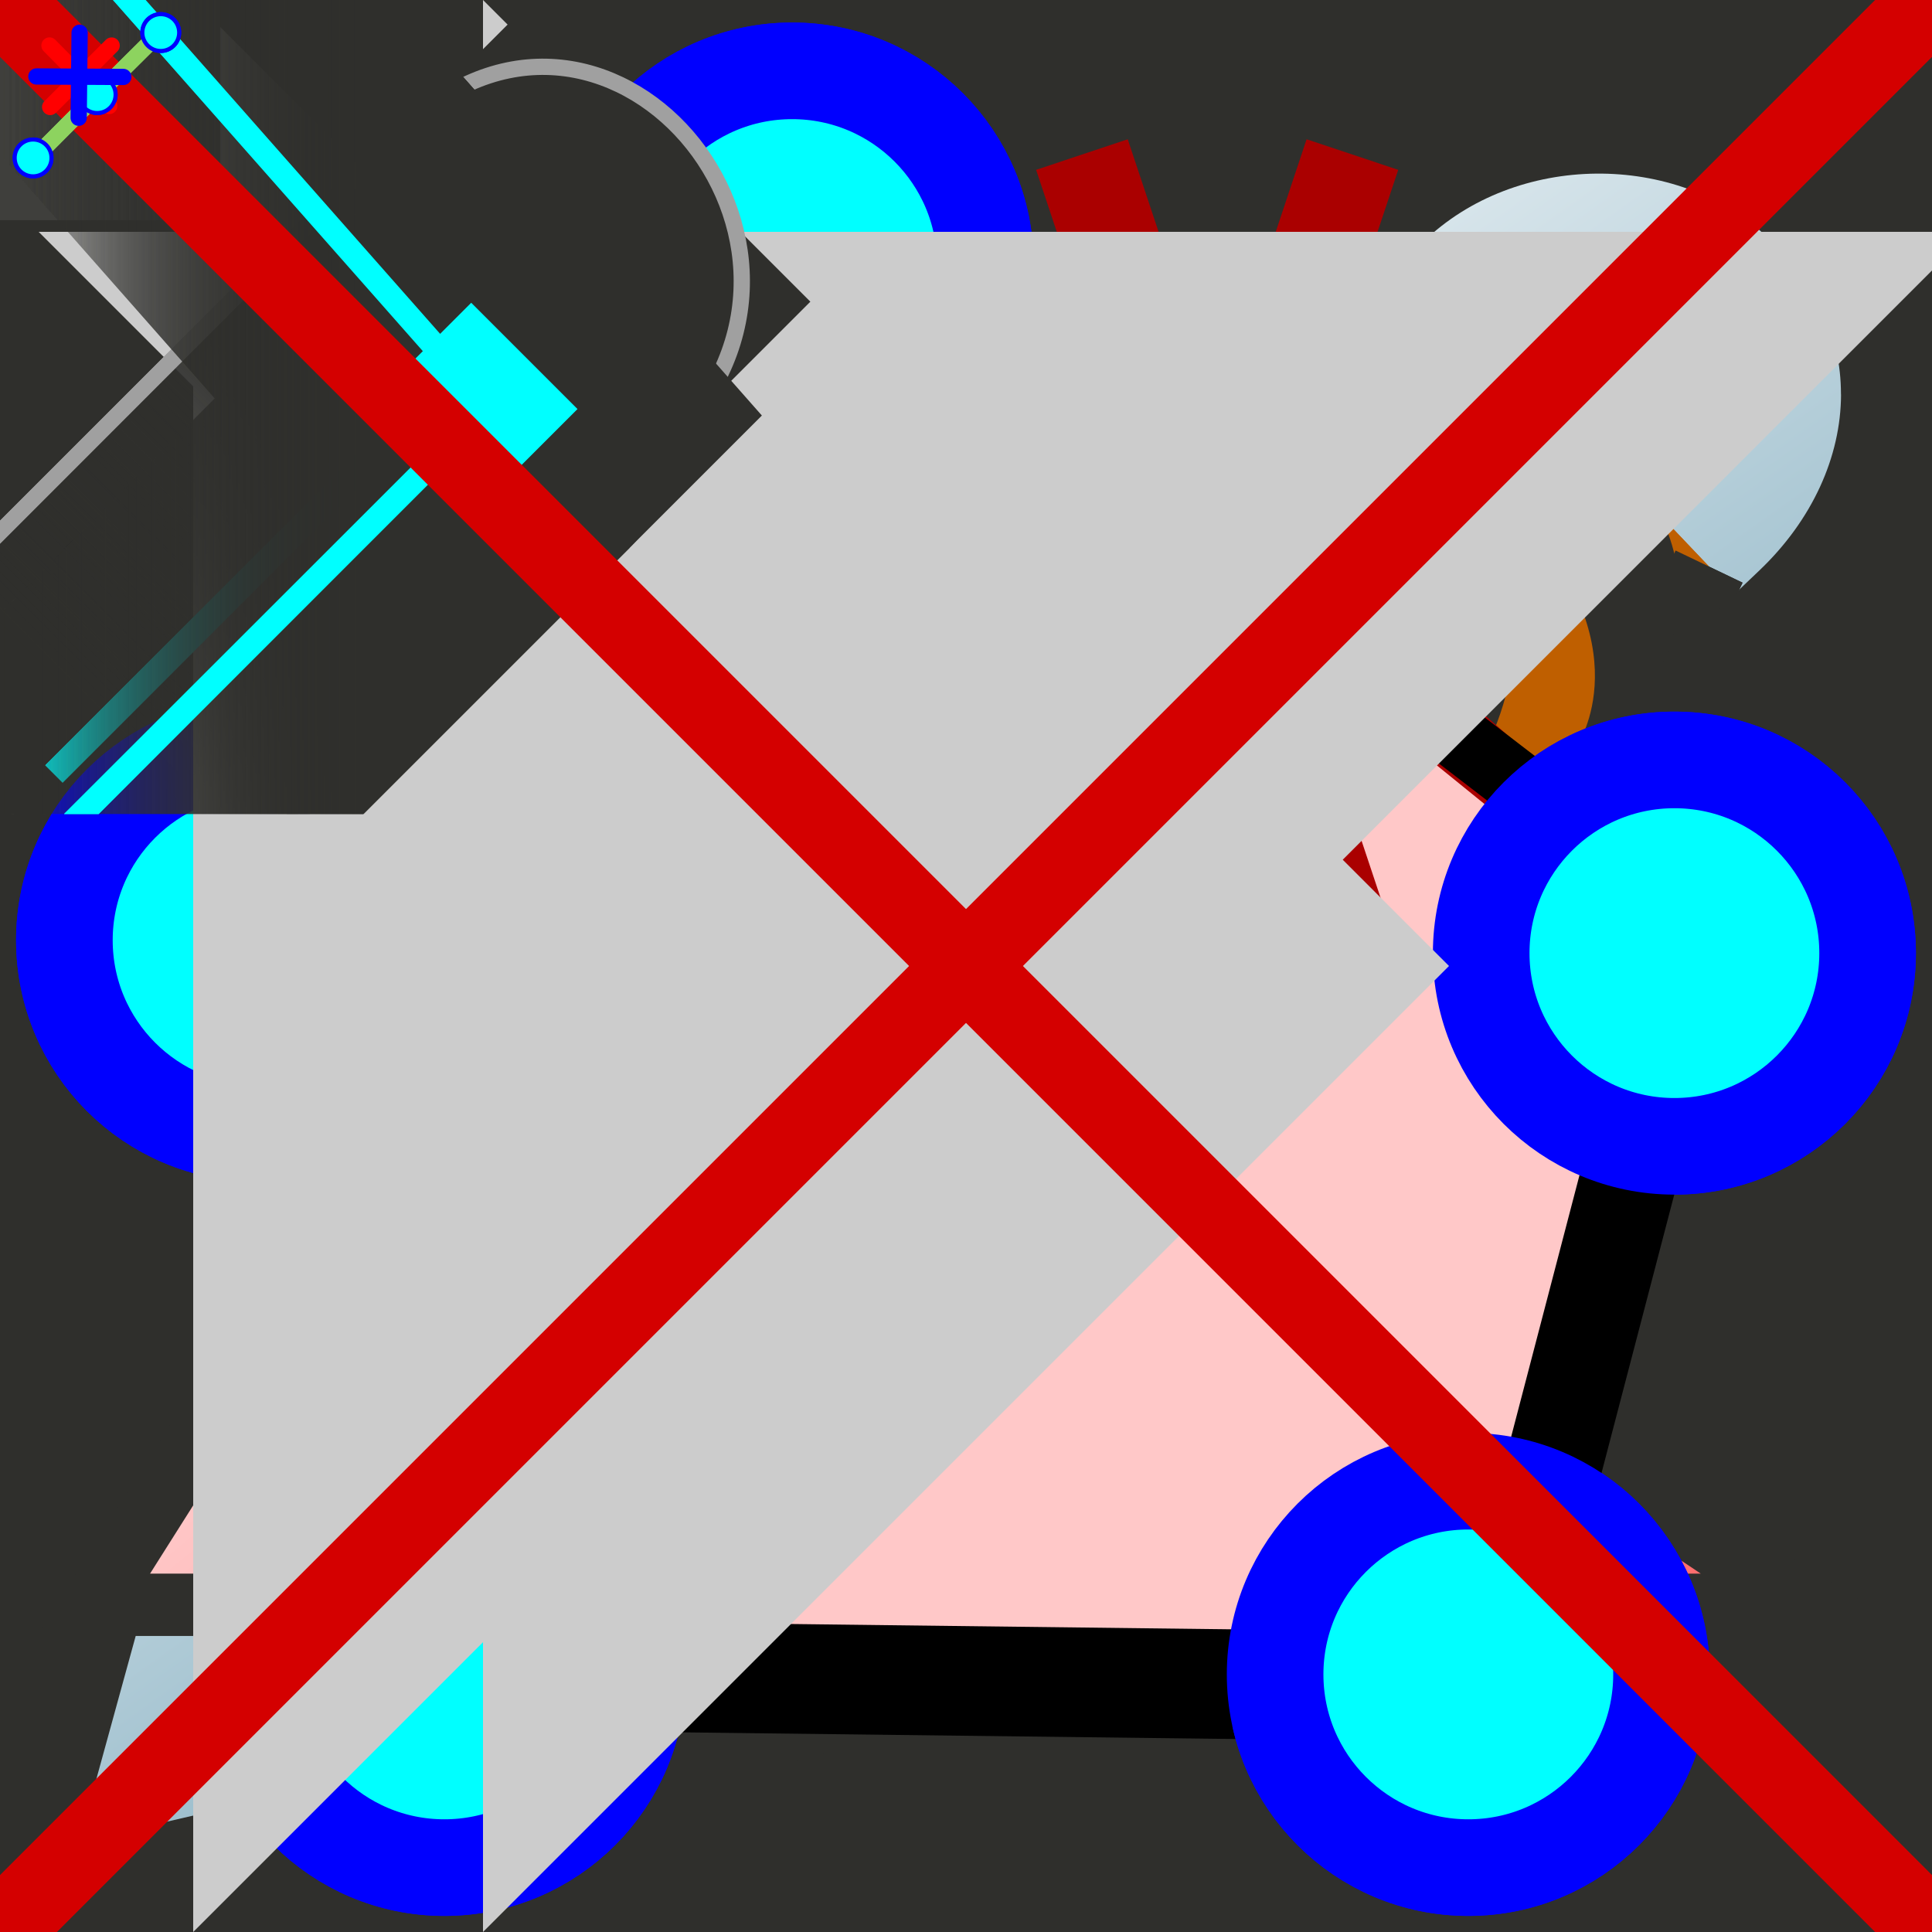
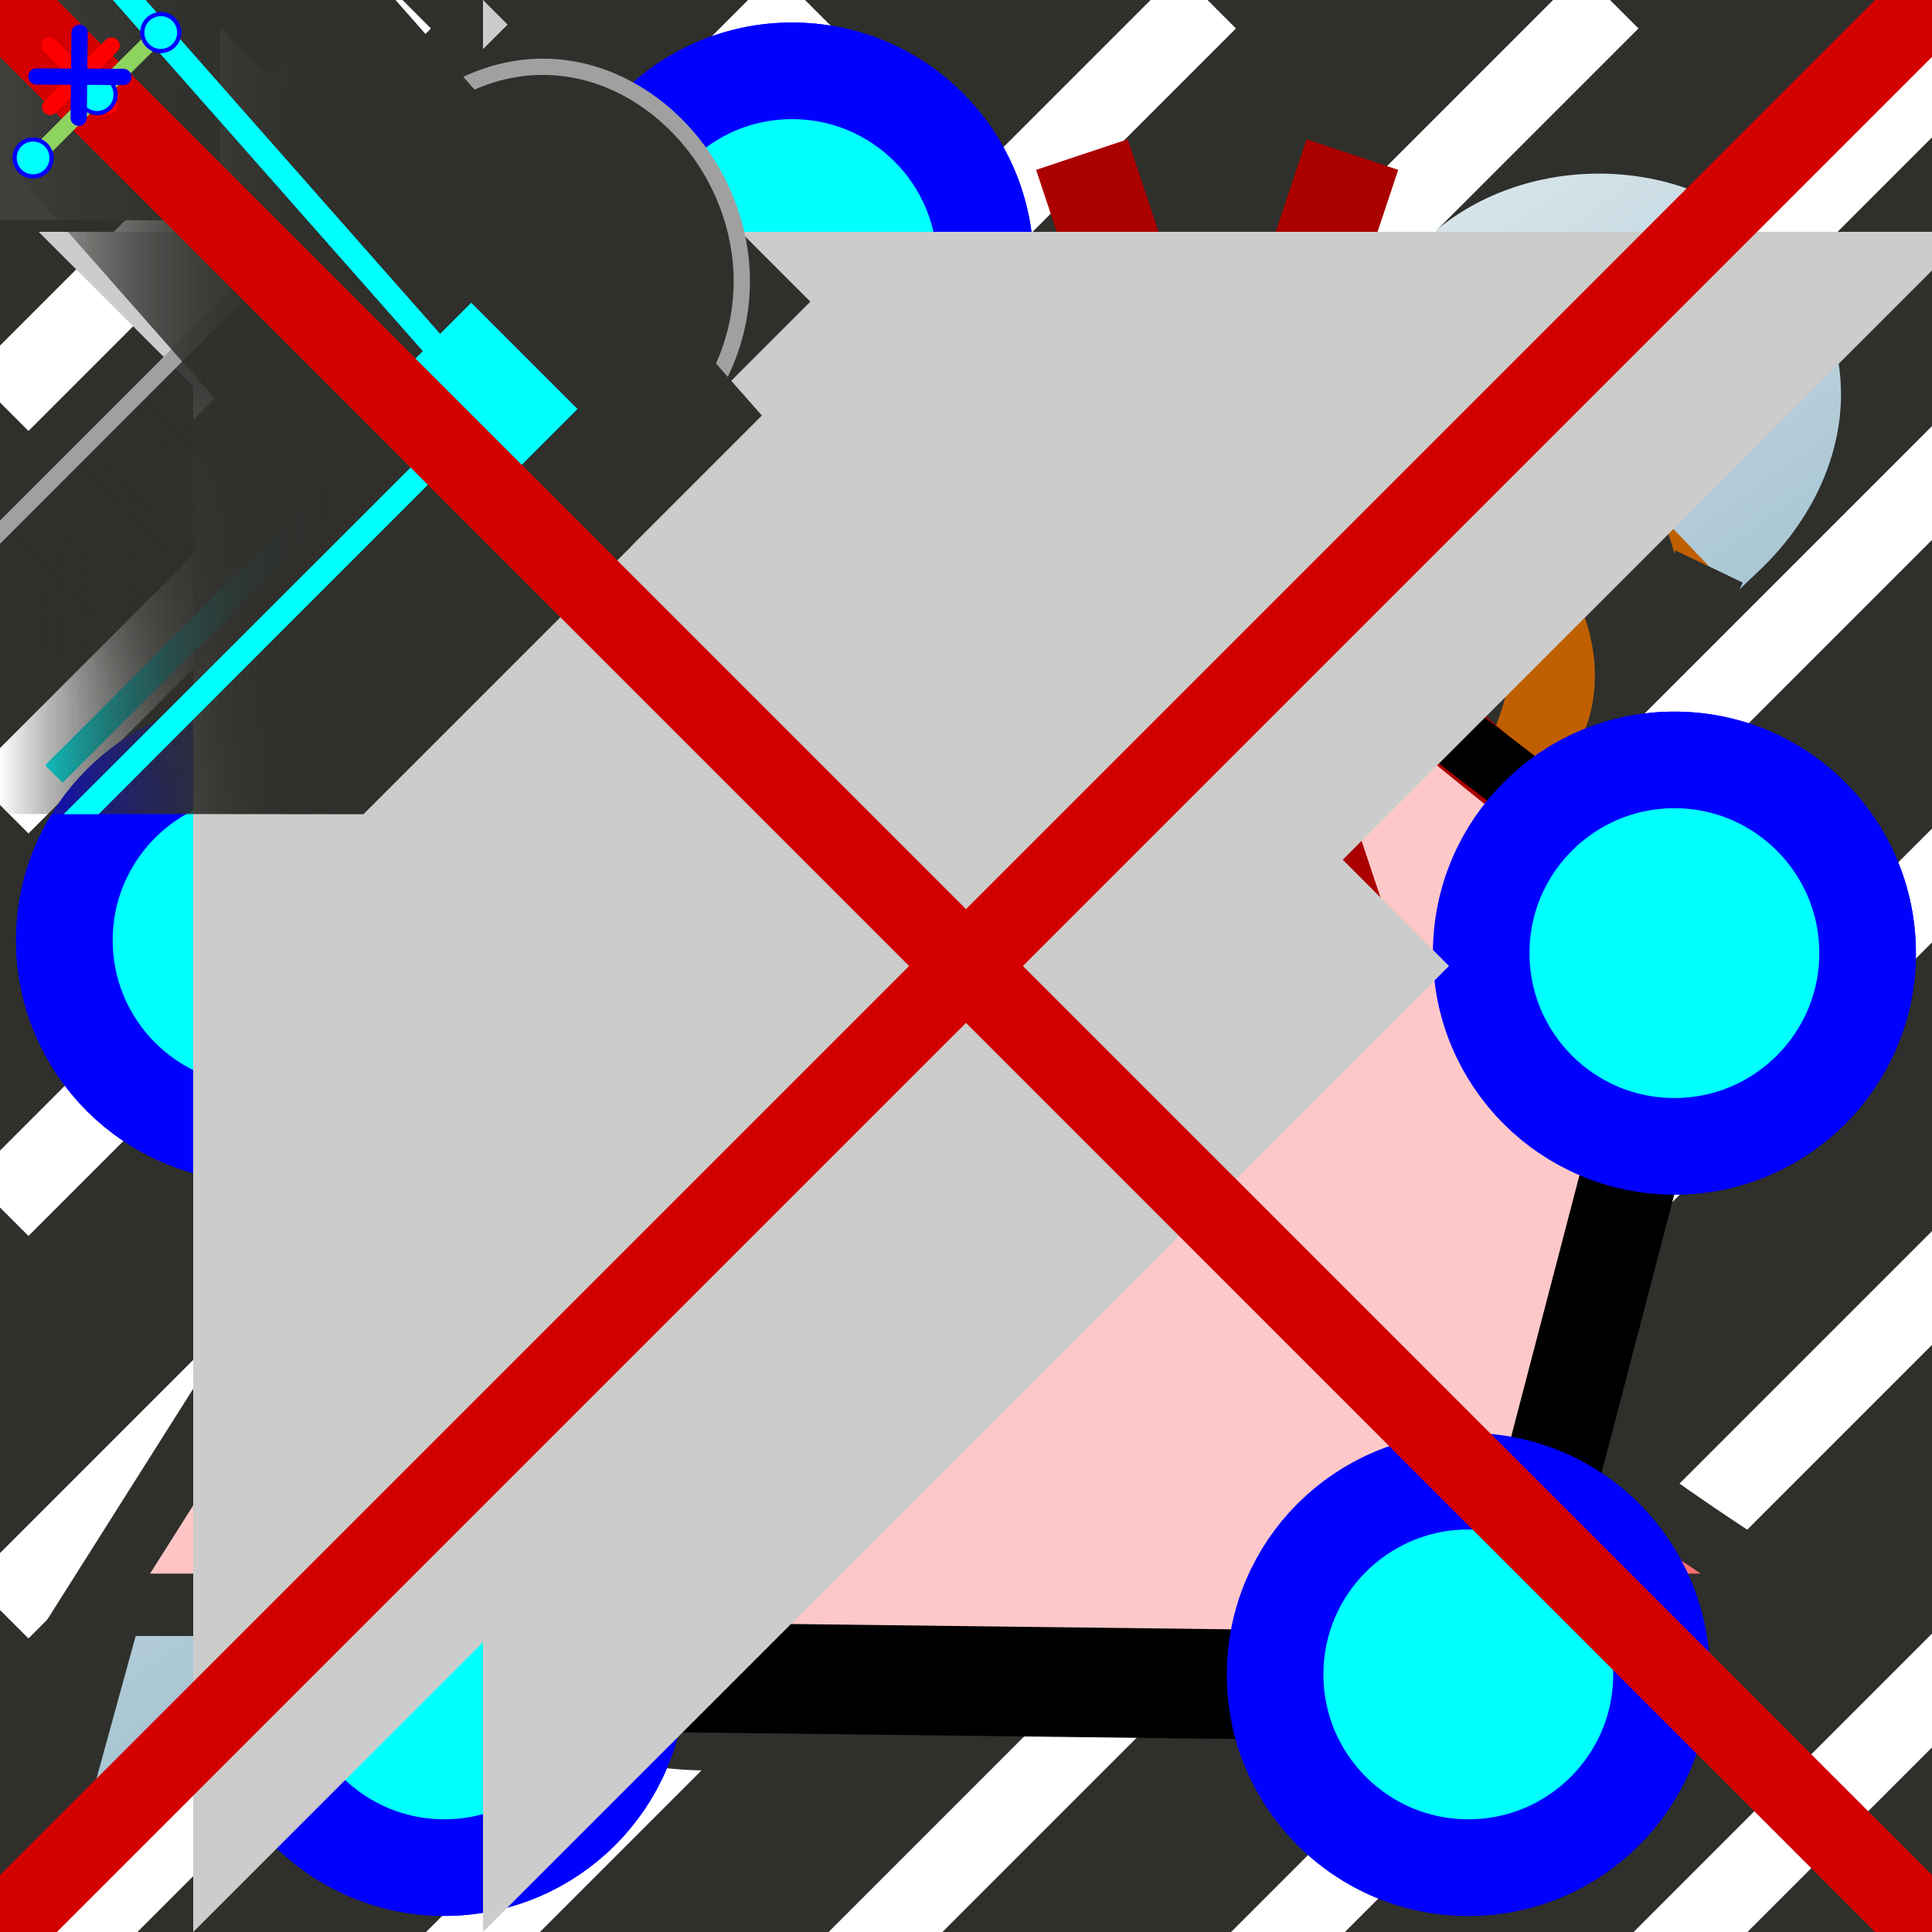
<svg xmlns="http://www.w3.org/2000/svg">
  <g id="logo">
    <svg viewBox="0 0 16 16" version="1.1">
      <path id="svg_7" d="m-0.097,16.104l16.1,-16.069l-0,16.069l-16.1,0z" stroke-linecap="null" stroke-linejoin="null" stroke-dasharray="null" stroke-width="1.5" fill="#cccccc" />
      <path id="svg_6" d="m0.004,16.104l0,-16l16,16l-16,0z" stroke-linecap="null" stroke-linejoin="null" stroke-dasharray="null" stroke-width="1.5" fill="#666666" />
    </svg>
  </g>
  <g id="select">
    <svg viewBox="0 0 24 24" version="1.1">
      <g>
        <path fill="#2F2F2C" d="M0,0v24h24V0H0z M17.147,20.757l-2.941,1.501l-3.677-6.005l-4.411,3.003V1.241l12.5,12.01l-4.412,1.501   L17.147,20.757z" />
      </g>
    </svg>
  </g>
  <g id="select_node">
    <svg viewBox="0 0 24 24" version="1.1">
      <g>
        <path fill="none" d="M6.67,5.202l8.314,7.482l-4.158,0.831L6.67,16.841V5.202z" />
        <polygon fill="#302F2C" points="14.984,12.684 6.67,5.202 6.67,16.841 10.827,13.515  " />
        <path fill="#302F2C" d="M0,24h24V0H0V24z M5.008,0.213L20.14,13.515l-4.987,1.663l3.325,6.651l-3.325,1.663l-4.157-6.651   l-5.988,3.325V0.213z" />
      </g>
    </svg>
  </g>
  <g id="rect">
    <svg id="eye-Page%201" viewBox="0 0 27 27" style="background-color:#ffffff00" version="1.1" xml:space="preserve" x="0px" y="0px" width="27px" height="27px">
      <path d="M 0 25 L 0 27 L 27 27 L 27 25 L 0 25 ZM 0 0 L 0 8 L 27 8 L 27 0 L 0 0 Z" fill="#2f2f2c" />
    </svg>
  </g>
  <g id="fh_rect">
    <svg viewBox="0 0 52 52">
      <defs>
        <linearGradient y2="1" x2="1" y1="0.102" x1="0.363" id="svg_2">
          <stop stop-opacity="1" stop-color="#ffffff" offset="0" />
          <stop stop-opacity="1" stop-color="#3b7e9b" offset="1" />
        </linearGradient>
        <linearGradient y2="0.395" x2="0.613" y1="0.109" x1="0.305" id="svg_9">
          <stop stop-opacity="1" stop-color="#f9d225" offset="0" />
          <stop stop-opacity="1" stop-color="#bf5f00" offset="1" />
        </linearGradient>
      </defs>
      <rect stroke="#2f2f2c" stroke-width="2" fill="url(#svg_2)" id="svg_1" height="50" width="50" y="0.75" x="1.25" />
      <path stroke-width="2" stroke="#2f2f2c" fill="url(#svg_9)" id="svg_2" d="m31.5,0l-8.75,20.25l0.75,24l16.5,-16.5l6,-12.5" />
      <path stroke-width="2" stroke="#2f2f2c" fill="#fce0a9" id="svg_10" d="m39.5,28.5c-2,-9.25 -10.25,-11.75 -17,-7.438l0.484,24.441z" />
      <path id="svg_11" stroke-width="2" stroke="#2f2f2c" fill="#2f2f2c" d="m26.932,41.175c-0.449,-2.351 -2.302,-2.987 -3.818,-1.891l0.109,6.213z" />
    </svg>
  </g>
  <g id="circle">
    <svg id="Untitled-Page%201" viewBox="0 0 27 27" style="background-color:#ffffff00" version="1.1" xml:space="preserve" x="0px" y="0px" width="27px" height="27px">
      <path d="M 27 0 L 13.5 0 C 20.956 0 27 6.044 27 13.5 L 27 0 ZM 27 27 L 27 13.5 C 27 20.956 20.956 27 13.5 27 L 27 27 ZM 0 27 L 13.5 27 C 6.044 27 0 20.956 0 13.5 L 0 27 ZM 0 0 L 0 13.5 C 0 6.044 6.044 0 13.5 0 L 0 0 Z" fill="#2f2f2c" />
    </svg>
  </g>
  <g id="ellipse">
    <svg id="eye-Page%201" viewBox="0 0 27 27" style="background-color:#ffffff00" version="1.1" xml:space="preserve" x="0px" y="0px" width="27px" height="27px">
      <path fill="#2F2F2C" d="M27,0H0v27h27 M13.25,7.617c6.742,0,12.207,3.846,12.207,8.59c0,4.745-5.465,8.591-12.207,8.591   S1.042,20.952,1.042,16.207C1.042,11.463,6.508,7.617,13.25,7.617z" />
    </svg>
  </g>
  <g id="fh_ellipse">
    <svg viewBox="0 0 52 52">
      <defs>
        <linearGradient id="svg_9" x1="0.305" y1="0.109" x2="0.613" y2="0.395">
          <stop offset="0" stop-color="#f9d225" stop-opacity="1" />
          <stop offset="1" stop-color="#bf5f00" stop-opacity="1" />
        </linearGradient>
        <linearGradient id="svg_4" x1="0.172" y1="0.188" x2="1" y2="1">
          <stop offset="0" stop-color="#ffffff" stop-opacity="1" />
          <stop offset="1" stop-color="#ff6666" stop-opacity="1" />
        </linearGradient>
      </defs>
      <ellipse stroke-width="2" stroke="#2f2f2c" fill="url(#svg_4)" id="svg_1" rx="23" ry="12" cy="37" cx="27" />
      <path d="m31.5,0l-8.75,20.25l0.75,24l16.5,-16.5l6,-12.5" id="svg_2" fill="url(#svg_9)" stroke="#2f2f2c" stroke-width="2" />
      <path d="m39.5,28.5c-2,-9.25 -10.25,-11.75 -17,-7.438l0.484,24.441z" id="svg_10" fill="#fce0a9" stroke="#2f2f2c" stroke-width="2" />
      <path d="m26.932,41.175c-0.449,-2.351 -2.302,-2.987 -3.818,-1.891l0.109,6.213z" fill="#2f2f2c" stroke="#2f2f2c" stroke-width="2" id="svg_11" />
    </svg>
  </g>
  <g id="pencil">
    <svg viewBox="0 0 24 24" version="1.1">
      <path fill="#2F2F2C" d="M-1.5-1.5v27h27v-27 M19.616,9.216L6.647,21.567l-5.531,1.285l-0.1-0.094l1.449-5.269L15.438,5.204   c0.231-0.062,0.788-0.219,1.579-0.062L3.255,18.243l-0.394,1.381l1.58,1.504l1.481-0.375l0.66-0.598l0.065-1.408l-1.053-1.004   L18.203,5.736c0.196,0.157,0.196,0.157,0.396,0.376C20.476,7.869,19.616,9.216,19.616,9.216z M22.87,4.9   c-0.002,0.774-0.358,1.561-1.013,2.185l-1.217,1.16c0,0,0.921-1.348-0.989-3.103c-1.679-1.599-3.259-0.91-3.259-0.91l1.284-1.223   c1.154-1.126,3.161-1.126,4.278-0.062c0.622,0.549,0.913,1.239,0.915,1.938V4.9z" />
+     </svg>
+   </g>
+   <g id="hatch">
+     <svg viewBox="0 0 24 24" version="1.1">
+       <g stroke="white">
+         <line x1="5" y1="0" x2="0" y2="5" />
+         <line x1="10" y1="0" x2="0" y2="10" />
+         <line x1="15" y1="0" x2="0" y2="15" />
+         <line x1="20" y1="0" x2="0" y2="20" />
+         <line x1="25" y1="0" x2="0" y2="25" />
+         <line x1="25" y1="5" x2="5" y2="25" />
+         <line x1="25" y1="10" x2="10" y2="25" />
+         <line x1="25" y1="15" x2="15" y2="25" />
+         <line x1="25" y1="20" x2="20" y2="25" />
+         <line x1="25" y1="25" x2="25" y2="25" />
+       </g>
    </svg>
  </g>
  <g id="pen">
    <svg id="eye-Page%201" viewBox="0 0 27 27" style="background-color:#ffffff00" version="1.1" xml:space="preserve" x="0px" y="0px" width="27px" height="27px">
      <path d="M 3 1 L 26 24 L 24 26 L 1 3 L 3 1 ZM 0 0 L 0 27 L 27 27 L 27 0 L 0 0 Z" fill="#2f2f2c" />
    </svg>
  </g>
  <g id="path">
    <svg id="eye-Page%201" viewBox="0 0 27 27" style="background-color:#ffffff00" version="1.1" xml:space="preserve" x="0px" y="0px" width="27px" height="27px">
      <g id="Layer%201">
        <path fill="#2F2F2C" d="M0,0v27h27V0H0z M12.193,1.904c0-0.365,0.871,0,0.871,0v12.105c-0.509,0.18-0.871,0.664-0.871,1.233c0,0.722,0.585,1.305,1.307,1.305c0.722,0,1.307-0.583,1.307-1.305c0-0.569-0.362-1.054-0.871-1.233V1.904c0,0,0.871-0.365,0.871,0c0,6.811,5.226,11.677,5.226,11.677l-3.256,8.193h-6.552l-3.256-8.193C6.968,13.581,12.193,8.714,12.193,1.904z M7.839,25.258v-2.612h11.322v2.612H7.839z" />
      </g>
    </svg>
  </g>
  <g id="text">
    <svg id="eye-Page%201" viewBox="0 0 27 27" style="background-color:#ffffff00" version="1.1" xml:space="preserve" x="0px" y="0px" width="27px" height="27px">
      <path fill="#2F2F2C" d="M0,0v27h27V0H0z M7.283,25.258v-1.741h0.539c1.133,0,1.879-0.204,2.224-0.64c0.345-0.422,0.525-1.157,0.525-2.191V4.355H8.733c-1.105,0-1.906,0.123-2.417,0.367C5.791,4.967,5.362,5.443,5.017,6.151C4.658,6.873,4.451,7.73,4.381,8.709H2.613V2.613h21.774v6.097H22.48c-0.359-1.701-0.87-2.858-1.52-3.457s-1.686-0.898-3.108-0.898h-1.976v16.331c0,1.062,0.165,1.81,0.525,2.218c0.358,0.409,1.104,0.613,2.236,0.613h0.595v1.741H7.283z" />
    </svg>
  </g>
  <g id="add_subpath">
    <svg viewBox="0 0 124 124">
      <defs>
        <linearGradient id="svg_4" x1="0.336" y1="0.281" x2="1" y2="1">
          <stop offset="0" stop-color="#ffffff" stop-opacity="1" />
          <stop offset="1" stop-color="#33a533" stop-opacity="1" />
        </linearGradient>
      </defs>
      <g>
        <path d="m6,103l55,-87c85,33.64 -26,37.12 55,87l-110,0z" id="svg_1" fill="url(#svg_4)" stroke="#2f2f2c" stroke-width="4" stroke-dasharray="null" />
        <g id="svg_7">
          <circle stroke-dasharray="null" stroke-width="5" stroke="#2f2f2c" fill="#ffffff" id="svg_6" r="22.633" cy="88.5" cx="45.5" />
          <line stroke-dasharray="null" stroke-width="7" stroke="#2f2f2c" id="svg_2" y2="104.038" x2="45.5" y1="72.962" x1="45.5" />
          <line stroke-dasharray="null" stroke-width="7" stroke="#2f2f2c" id="svg_3" y2="88.5" x2="61.038" y1="88.5" x1="29.962" />
        </g>
      </g>
    </svg>
  </g>
  <g id="close_path">
    <svg viewBox="0 0 300 300">
      <g>
        <path stroke="#000" stroke-width="15" fill="#ffc8c8" d="m121.5,40l-84,106l27,115l166,2l29,-111" />
        <line x1="240" y1="136" x2="169.5" y2="74" stroke="#A00" stroke-width="25" fill="none" />
        <path stroke="none" fill="#A00" d="m158,65l31,74l-3,-50l51,-3z" />
        <g stroke-width="15" stroke="#00f" fill="#0ff">
          <circle r="30" cy="41" cx="123" />
          <circle r="30" cy="146" cx="40" />
          <circle r="30" cy="260" cx="69" />
          <circle r="30" cy="260" cx="228" />
          <circle r="30" cy="148" cx="260" />
        </g>
      </g>
    </svg>
  </g>
  <g id="open_path">
    <svg viewBox="0 0 300 300">
      <g>
        <path stroke="#000" stroke-width="15" fill="#ffc8c8" d="m123.5,38l-84,106l27,115l166,2l29,-111" />
        <line x1="276.5" y1="153" x2="108.5" y2="24" stroke="#000" stroke-width="10" fill="none" />
        <g stroke-width="15" stroke="#00f" fill="#0ff">
          <circle r="30" cy="41" cx="123" />
          <circle r="30" cy="146" cx="40" />
          <circle r="30" cy="260" cx="69" />
          <circle r="30" cy="260" cx="228" />
          <circle r="30" cy="148" cx="260" />
        </g>
        <g stroke="#A00" stroke-width="15" fill="none">
          <line x1="168" y1="24" x2="210" y2="150" />
          <line x1="210" y1="24" x2="168" y2="150" />
        </g>
      </g>
    </svg>
  </g>
  <g id="image">
    <svg id="eye-Page%201" viewBox="0 0 27 27" style="background-color:#ffffff00" version="1.1" xml:space="preserve" x="0px" y="0px" width="27px" height="27px">
      <g id="Layer%201">
        <path fill="#2F2F2C" d="M23.377,8.006H3.624v13.602h19.753V8.006z M19.849,9.676c0.91,0,1.646,0.748,1.646,1.67s-0.736,1.671-1.646,1.671c-0.908,0-1.646-0.749-1.646-1.671S18.94,9.676,19.849,9.676z M5.034,20.175L9.972,9.438l5.173,7.158l2.587-2.147l4.233,5.727H5.034z" />
        <path fill="#2F2F2C" d="M0,0v27h27V0H0z M25.258,23.517H1.742V6.097h23.516V23.517z" />
      </g>
    </svg>
  </g>
  <g id="zoom">
    <svg id="eye-Page%201" viewBox="0 0 27 27" style="background-color:#ffffff00" version="1.1" xml:space="preserve" x="0px" y="0px" width="27px" height="27px">
      <circle fill="#2F2F2C" cx="10.887" cy="10.887" r="6.532" />
      <path fill="#2F2F2C" d="M0,0v27h27V0H0z M15.373,18.856c-1.326,0.747-2.855,1.176-4.486,1.176c-5.051,0-9.145-4.095-9.145-9.145   c0-5.051,4.094-9.145,9.145-9.145c5.05,0,9.145,4.094,9.145,9.145c0,2.081-0.697,3.999-1.868,5.536l6.223,6.223l-2.612,2.612   L15.373,18.856z" />
    </svg>
  </g>
  <g id="arrow_right">
    <svg viewBox="0 0 25 50">
      <path stroke="none" fill="#ccc" d="m0,0l0,50l25,-25l-25,-25z" />
    </svg>
  </g>
  <g id="arrow_right_big">
    <svg viewBox="0 0 40 50">
      <path stroke="none" fill="#ccc" d="m0,0l0,50l25,-25l-25,-25z" />
    </svg>
  </g>
  <g id="arrow_down">
    <svg viewBox="0 0 50 40">
      <path transform="rotate(90, 26, 13)" d="m14,-12l0,50l25,-25l-25,-25z" fill="#ccc" stroke="none" />
    </svg>
  </g>
  <g id="align_left">
    <svg viewBox="0 0 27 27" version="1.1" xml:space="preserve" x="0px" y="0px" width="27px" height="27px">
      <path d="M 2 1 L 2 5 L 14 5 L 14 11 L 2 11 L 2 16 L 20 16 L 20 22 L 2 22 L 2 26 L 1 26 L 1 1 L 2 1 ZM 27 0 L 0 0 L 0 27 L 27 27 L 27 0 Z" fill="#3f3f3c" />
    </svg>
  </g>
  <g id="align_center">
    <svg viewBox="0 0 27 27" style="background-color:#ffffff00" version="1.1" xml:space="preserve" x="0px" y="0px" width="27px" height="27px">
      <path d="M 13 1 L 14 1 L 14 6 L 22 6 L 22 12 L 14 12 L 14 15 L 19 15 L 19 21 L 14 21 L 14 26 L 13 26 L 13 21 L 8 21 L 8 15 L 13 15 L 13 12 L 5 12 L 5 6 L 13 6 L 13 1 ZM 0 0 L 0 27 L 27 27 L 27 0 L 0 0 Z" fill="#3f3f3c" />
    </svg>
  </g>
  <g id="align_right">
    <svg viewBox="0 0 27 27" style="background-color:#ffffff00" version="1.1" xml:space="preserve" x="0px" y="0px" width="27px" height="27px">
      <path d="M 25 1 L 25 5 L 13 5 L 13 11 L 25 11 L 25 16 L 7 16 L 7 22 L 25 22 L 25 26 L 26 26 L 26 1 L 25 1 ZM 0 0 L 27 0 L 27 27 L 0 27 L 0 0 Z" fill="#3f3f3c" />
    </svg>
  </g>
  <g id="align_top">
    <svg id="Untitled-Page%201" viewBox="0 0 27 27" style="background-color:#ffffff00" version="1.1" xml:space="preserve" x="0px" y="0px" width="27px" height="27px">
      <path d="M 1 2 L 5 2 L 5 14 L 11 14 L 11 2 L 16 2 L 16 20 L 22 20 L 22 2 L 26 2 L 26 1 L 1 1 L 1 2 ZM 0 27 L 0 0 L 27 0 L 27 27 L 0 27 Z" fill="#3f3f3c" />
    </svg>
  </g>
  <g id="align_middle">
    <svg id="Untitled-Page%201" viewBox="0 0 27 27" style="background-color:#ffffff00" version="1.1" xml:space="preserve" x="0px" y="0px" width="27px" height="27px">
      <path d="M 26 13 L 26 14 L 21 14 L 21 22 L 15 22 L 15 14 L 12 14 L 12 19 L 6 19 L 6 14 L 1 14 L 1 13 L 6 13 L 6 8 L 12 8 L 12 13 L 15 13 L 15 5 L 21 5 L 21 13 L 26 13 ZM 27 0 L 0 0 L 0 27 L 27 27 L 27 0 Z" fill="#3f3f3c" />
    </svg>
  </g>
  <g id="align_bottom">
    <svg id="Untitled-Page%201" viewBox="0 0 27 27" style="background-color:#ffffff00" version="1.1" xml:space="preserve" x="0px" y="0px" width="27px" height="27px">
      <path d="M 1 25 L 5 25 L 5 13 L 11 13 L 11 25 L 16 25 L 16 7 L 22 7 L 22 25 L 26 25 L 26 26 L 1 26 L 1 25 ZM 0 0 L 0 27 L 27 27 L 27 0 L 0 0 Z" fill="#3f3f3c" />
    </svg>
  </g>
  <g id="linecap_butt">
    <svg width="100" height="100">
      <defs>
        <linearGradient id="svg_8" x1="0.8" y1="1" x2="0.2" y2="1">
          <stop offset="0" stop-color="#2f2f2c" stop-opacity="1" />
          <stop offset="1" stop-color="#2f2f2c" stop-opacity="0" />
        </linearGradient>
      </defs>
      <g>
        <rect fill="url(#svg_8)" stroke="#a0a0a0" stroke-width="2" x="-15.202" y="43.597" width="94.837" height="50.373" id="svg_3" transform="rotate(-45, 32.2148, 68.7832)" />
        <path id="svg_1" d="m6.631,95.078l59.175,-59.175" stroke-width="3" stroke="#00ffff" fill="none" />
        <path id="svg_2" d="m51.629,36.107l13.057,-13.057l13.057,13.057l-13.057,13.057l-13.057,-13.057z" stroke="none" fill="#00ffff" />
      </g>
    </svg>
  </g>
  <g id="linecap_square">
    <svg width="100" height="100">
      <defs>
        <linearGradient id="svg_8" x1="0.8" y1="1" x2="0.2" y2="1">
          <stop offset="0" stop-color="#2f2f2c" stop-opacity="1" />
          <stop offset="1" stop-color="#2f2f2c" stop-opacity="0" />
        </linearGradient>
      </defs>
      <g>
        <rect fill="url(#svg_8)" stroke="none" x="-18.516" y="35.597" width="117.465" height="50.373" id="svg_3" transform="rotate(-45, 40.2168, 60.7832)" />
        <path id="svg_1" d="m6.631,95.078l59.175,-59.175" stroke-width="3" stroke="#00ffff" fill="none" />
        <path id="svg_2" d="m51.629,36.107l13.057,-13.057l13.057,13.057l-13.057,13.057l-13.057,-13.057z" stroke="none" fill="#00ffff" />
      </g>
    </svg>
  </g>
  <g id="linecap_round">
    <svg width="100" height="100">
      <defs>
        <linearGradient y2="1" x2="0.2" y1="1" x1="0.8" id="svg_8">
          <stop stop-opacity="1" stop-color="#2f2f2c" offset="0" />
          <stop stop-opacity="0" stop-color="#2f2f2c" offset="1" />
        </linearGradient>
      </defs>
      <g>
        <path transform="rotate(-45, 41.5117, 59.4648)" id="svg_3" d="m-19.068,34.295l94.836,0c36.499,-1.414 33.671,48.957 0,50.371l-94.836,0l0,-50.371z" stroke-width="2" stroke="#a0a0a0" fill="url(#svg_8)" />
        <path id="svg_1" d="m6.631,95.078l59.175,-59.175" stroke-width="3" stroke="#00ffff" fill="none" />
        <path id="svg_2" d="m51.629,36.107l13.057,-13.057l13.057,13.057l-13.057,13.057l-13.057,-13.057z" stroke="none" fill="#00ffff" />
      </g>
    </svg>
  </g>
  <g id="linejoin_miter">
    <svg width="100" height="100">
      <defs>
        <linearGradient y2="1" x2="0.2" y1="1" x1="0.8" id="svg_8">
          <stop stop-opacity="1" stop-color="#2f2f2c" offset="0" />
          <stop stop-opacity="0" stop-color="#2f2f2c" offset="1" />
        </linearGradient>
      </defs>
      <g>
        <path fill="none" stroke="url(#svg_8)" stroke-width="49" d="m-15,-35l75,85l-75,75" id="svg_6" />
        <path transform="rotate(90, 57.8925, 50.2519)" fill="#00ffff" stroke="none" d="m44.836,50.252l13.057,-13.057l13.057,13.057l-13.057,13.057l-13.057,-13.057z" id="svg_2" />
        <path id="svg_4" d="m-15,-35l75,85l-75,75" stroke-width="3" stroke="#00ffff" fill="none" />
      </g>
    </svg>
  </g>
  <g id="linejoin_bevel">
    <svg width="100" height="100">
      <defs>
        <linearGradient y2="1" x2="0.2" y1="1" x1="0.8" id="svg_8">
          <stop stop-opacity="1" stop-color="#2f2f2c" offset="0" />
          <stop stop-opacity="0" stop-color="#2f2f2c" offset="1" />
        </linearGradient>
      </defs>
      <g>
        <path stroke-linejoin="bevel" fill="none" stroke="url(#svg_8)" stroke-width="49" d="m-15,-35l75,85l-75,75" id="svg_6" />
        <path transform="rotate(90, 57.8925, 50.2519)" fill="#00ffff" stroke="none" d="m44.836,50.252l13.057,-13.057l13.057,13.057l-13.057,13.057l-13.057,-13.057z" id="svg_2" />
        <path id="svg_4" d="m-15,-35l75,85l-75,75" stroke-width="3" stroke="#00ffff" fill="none" />
      </g>
    </svg>
  </g>
  <g id="linejoin_round">
    <svg width="100" height="100">
      <defs>
        <linearGradient y2="1" x2="0.2" y1="1" x1="0.8" id="svg_8">
          <stop stop-opacity="1" stop-color="#2f2f2c" offset="0" />
          <stop stop-opacity="0" stop-color="#2f2f2c" offset="1" />
        </linearGradient>
      </defs>
      <g>
        <path stroke-linejoin="round" fill="none" stroke="url(#svg_8)" stroke-width="49" d="m-15,-35l75,85l-75,75" id="svg_6" />
        <path transform="rotate(90, 57.8925, 50.2519)" fill="#00ffff" stroke="none" d="m44.836,50.252l13.057,-13.057l13.057,13.057l-13.057,13.057l-13.057,-13.057z" id="svg_2" />
        <path id="svg_4" d="m-15,-35l75,85l-75,75" stroke-width="3" stroke="#00ffff" fill="none" />
      </g>
    </svg>
  </g>
  <g id="no_color">
    <svg viewBox="0 0 24 24">
      <line fill="none" stroke="#d40000" id="svg_90" y2="24" x2="24" y1="0" x1="0" />
      <line id="svg_92" fill="none" stroke="#d40000" y2="24" x2="0" y1="0" x1="24" />
    </svg>
  </g>
  <g id="node_delete">
    <svg width="24" height="24">
      <path stroke-width="2" id="svg_102" d="m4.195,19.421c15.494,-15.533 -0.211,0.158 15.611,-15.579" stroke="#8dd35f" fill="none" />
      <circle stroke-width="0.5" id="svg_121" stroke="#0000ff" fill="#00ffff" r="2.262" cy="4" cx="19.75" />
      <circle id="svg_123" stroke-width="0.5" stroke="#0000ff" fill="#00ffff" r="2.262" cy="19.403" cx="4.065" />
      <circle id="svg_7" stroke-width="0.5" stroke="#0000ff" fill="#00ffff" r="2.262" cy="11.625" cx="11.938" />
      <g transform="rotate(-45.29107 9.811571,9.244086) " id="svg_6">
        <line stroke-linecap="round" id="svg_4" y2="9.453" x2="15.15" y1="9.394" x1="4.473" stroke-dasharray="null" stroke-width="2" stroke="#ff0000" fill="none" />
        <line stroke-linecap="round" id="svg_5" y2="14.466" x2="9.666" y1="4.022" x1="9.782" stroke-dasharray="null" stroke-width="2" stroke="#ff0000" fill="none" />
      </g>
    </svg>
  </g>
  <g id="node_clone">
    <svg width="24" height="24">
      <path stroke-width="2" id="svg_102" d="m4.195,19.421c15.494,-15.533 -0.211,0.158 15.611,-15.579" stroke="#8dd35f" fill="none" />
      <circle stroke-width="0.5" id="svg_121" stroke="#0000ff" fill="#00ffff" r="2.262" cy="4" cx="19.75" />
      <circle id="svg_123" stroke-width="0.5" stroke="#0000ff" fill="#00ffff" r="2.262" cy="19.403" cx="4.065" />
      <circle id="svg_7" stroke-width="0.5" stroke="#0000ff" fill="#00ffff" r="2.262" cy="11.625" cx="11.938" />
      <line stroke-linecap="round" id="svg_5" y2="14.466" x2="9.666" y1="4.022" x1="9.782" stroke-dasharray="null" stroke-width="2" stroke="#0000ff" fill="#0000ff" />
      <line stroke-linecap="round" id="svg_4" y2="9.453" x2="15.15" y1="9.394" x1="4.473" stroke-dasharray="null" stroke-width="2" stroke="#0000ff" fill="#0000ff" />
    </svg>
  </g>
  <g id="svg_eof" />
</svg>
